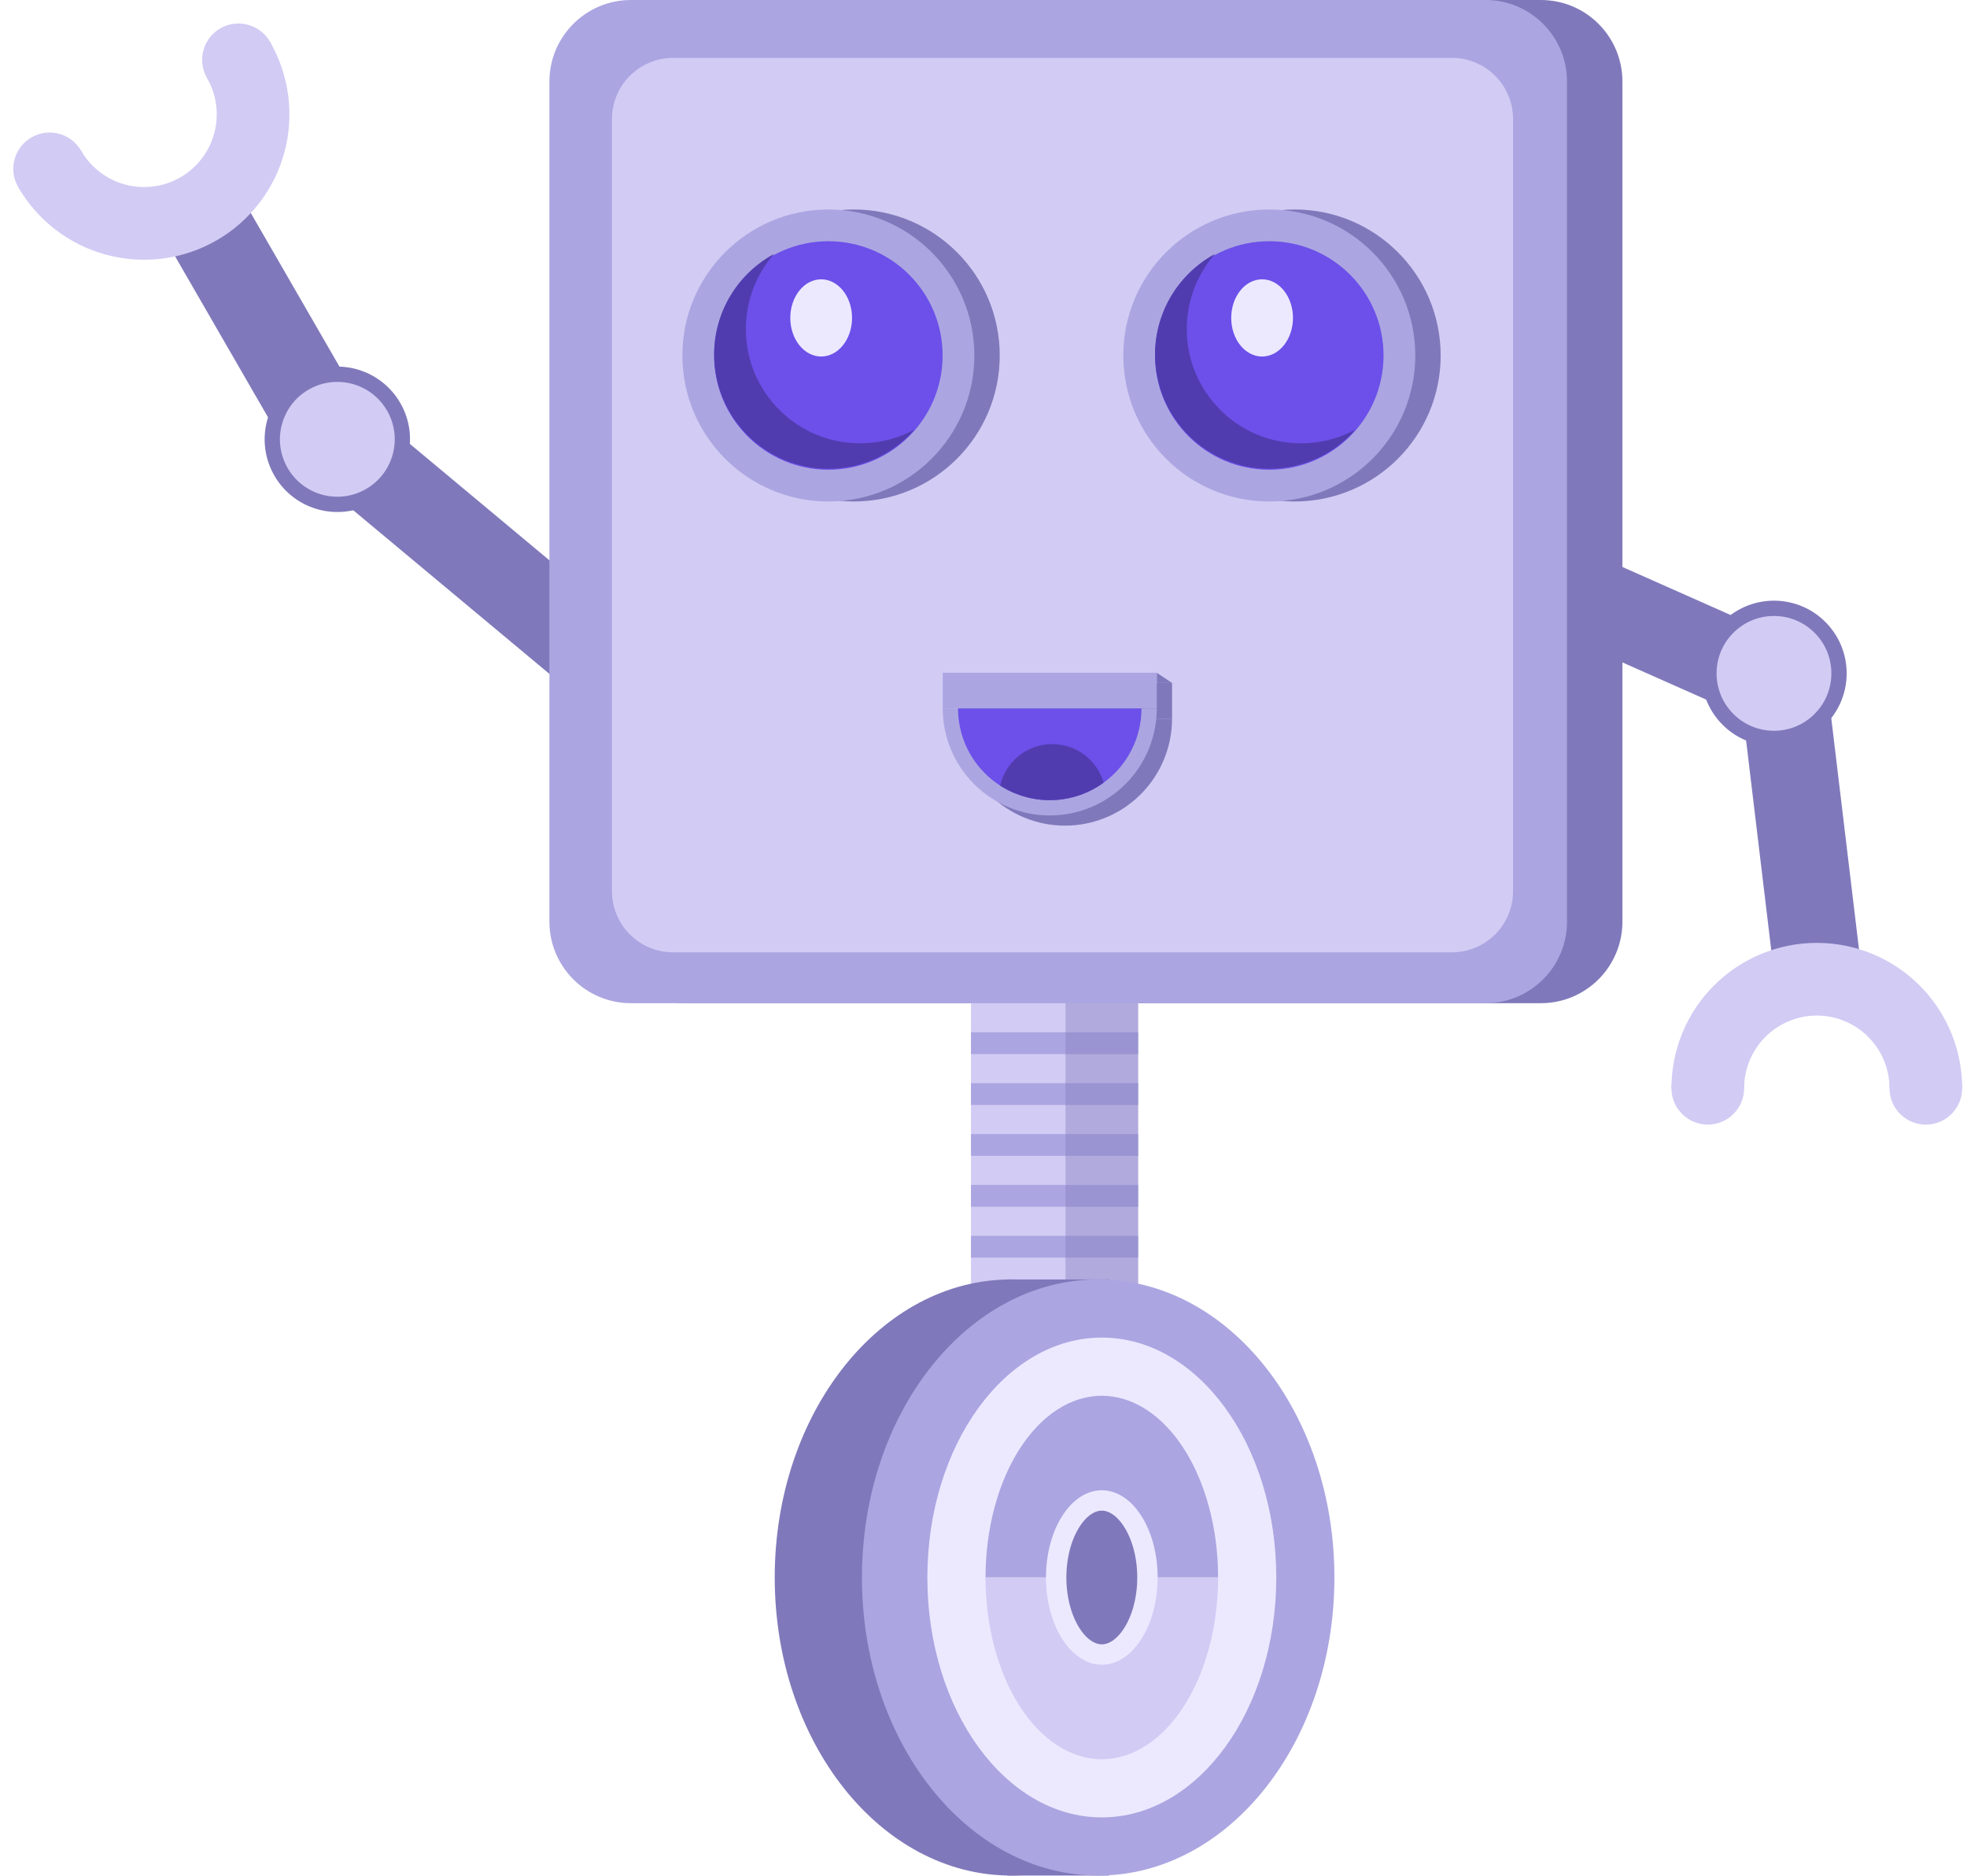
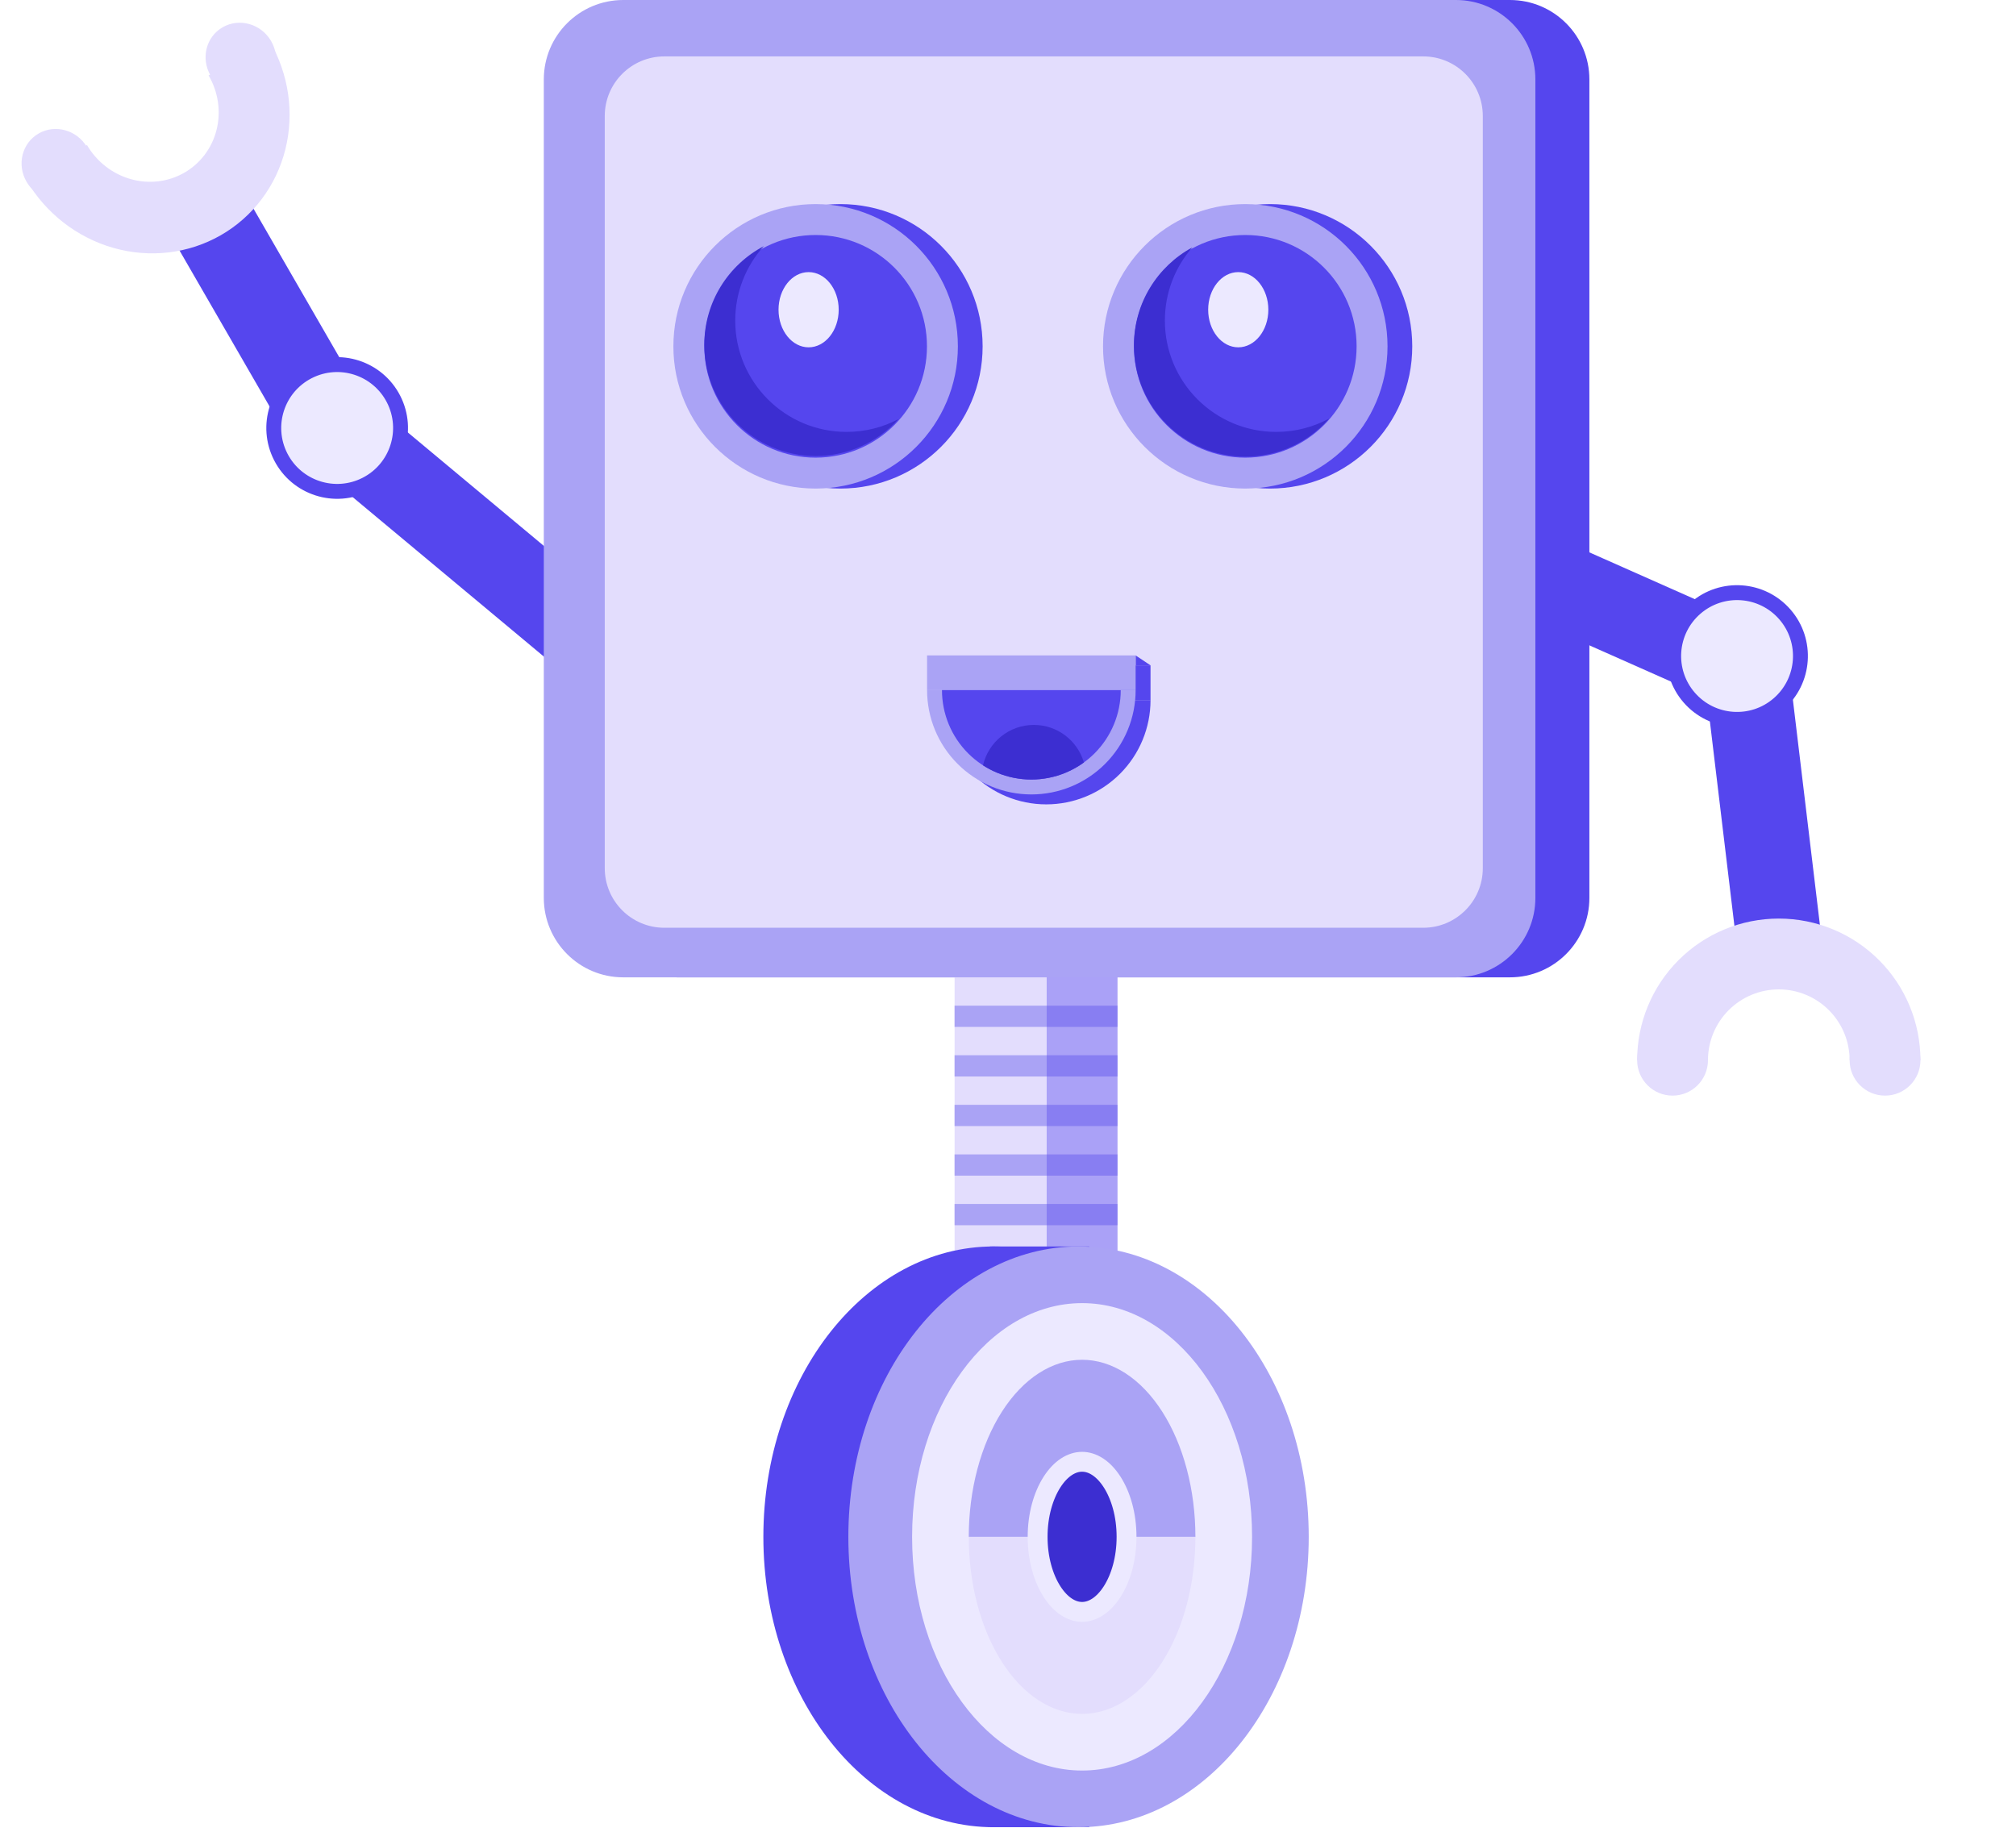
- <svg xmlns="http://www.w3.org/2000/svg" width="386" height="368" viewBox="0 0 386 368" fill="none">
-   <rect x="42.937" y="30.917" width="58.614" height="17.116" rx="8.558" transform="rotate(60 42.937 30.917)" fill="#7F79BB" />
-   <circle cx="125.048" cy="106.127" r="15.616" fill="#D2CBF4" stroke="#7F79BB" stroke-width="3" />
-   <rect x="68.397" y="77.059" width="86.337" height="17.116" rx="8.558" transform="rotate(39.8295 68.3965 77.0586)" fill="#7F79BB" />
-   <circle cx="66.198" cy="86.197" r="12.764" transform="rotate(62.8889 66.1983 86.1965)" fill="#D2CBF4" stroke="#7F79BB" stroke-width="3" />
-   <rect width="86.337" height="17.116" rx="8.558" transform="matrix(-0.913987 -0.405743 -0.405743 0.913987 356.858 128.327)" fill="#7F79BB" />
-   <rect width="68.442" height="17.116" rx="8.558" transform="matrix(0.119129 0.992879 0.992879 -0.119129 340.749 129.435)" fill="#7F79BB" />
-   <circle r="15.616" transform="matrix(-1 0 0 1 293.241 97.1163)" fill="#D2CBF4" stroke="#7F79BB" stroke-width="3" />
-   <circle r="12.764" transform="matrix(0.655708 0.755014 0.755014 -0.655708 348.122 132.122)" fill="#D2CBF4" stroke="#7F79BB" stroke-width="3" />
-   <rect x="118.692" width="199.69" height="196.837" rx="16" fill="#7F79BB" />
-   <rect x="223.35" y="148.341" width="149.767" height="32.806" rx="16.403" transform="rotate(90 223.35 148.341)" fill="#D2CBF4" />
-   <rect x="197.675" y="251.039" width="19.969" height="116.961" fill="#7F79BB" />
-   <ellipse cx="198.388" cy="309.52" rx="46.357" ry="58.481" fill="#7F79BB" />
-   <rect x="223.35" y="212.527" width="4.279" height="32.806" transform="rotate(90 223.35 212.527)" fill="#ABA6E1" />
-   <rect x="223.35" y="222.512" width="4.279" height="32.806" transform="rotate(90 223.35 222.512)" fill="#ABA6E1" />
-   <rect x="223.35" y="232.496" width="4.279" height="32.806" transform="rotate(90 223.35 232.496)" fill="#ABA6E1" />
-   <rect x="223.35" y="242.48" width="4.279" height="32.806" transform="rotate(90 223.35 242.48)" fill="#ABA6E1" />
-   <rect x="223.35" y="202.543" width="4.279" height="32.806" transform="rotate(90 223.35 202.543)" fill="#ABA6E1" />
-   <rect opacity="0.4" x="223.35" y="148.341" width="149.767" height="14.264" rx="7.132" transform="rotate(90 223.35 148.341)" fill="#7F79BB" />
-   <rect x="107.815" width="199.69" height="196.837" rx="16" fill="#ABA6E1" />
-   <rect x="120.09" y="11.36" width="176.829" height="175.492" rx="12" fill="#D2CBF4" />
-   <path d="M227 134H230L227 132V134Z" fill="#7F79BB" />
-   <path d="M188.002 141C188.002 146.57 190.214 151.911 194.153 155.849C198.091 159.788 203.432 162 209.002 162C214.571 162 219.913 159.788 223.851 155.849C227.789 151.911 230.002 146.57 230.002 141L209.002 141L188.002 141Z" fill="#7F79BB" />
-   <rect x="188" y="134" width="42" height="7" fill="#7F79BB" />
-   <path d="M185.002 139C185.002 141.758 185.545 144.489 186.6 147.036C187.656 149.584 189.203 151.899 191.153 153.849C193.103 155.799 195.418 157.346 197.966 158.401C200.513 159.457 203.244 160 206.002 160C208.76 160 211.49 159.457 214.038 158.401C216.586 157.346 218.901 155.799 220.851 153.849C222.801 151.899 224.348 149.584 225.403 147.036C226.459 144.489 227.002 141.758 227.002 139H206.002L185.002 139Z" fill="#ABA6E1" />
-   <rect x="185" y="132" width="42" height="7" fill="#ABA6E1" />
-   <path d="M188.002 139C188.002 141.364 188.468 143.704 189.372 145.888C190.277 148.072 191.603 150.056 193.274 151.728C194.945 153.399 196.93 154.725 199.114 155.63C201.298 156.534 203.638 157 206.002 157C208.366 157 210.706 156.534 212.89 155.63C215.074 154.725 217.058 153.399 218.73 151.728C220.401 150.056 221.727 148.072 222.632 145.888C223.536 143.704 224.002 141.364 224.002 139H206.002L188.002 139Z" fill="#6C50E9" />
-   <circle cx="254.066" cy="69.75" r="28.647" fill="#7F79BB" />
-   <circle cx="249.084" cy="69.75" r="28.647" fill="#ABA6E1" />
-   <circle cx="249.084" cy="69.75" r="22.42" fill="#6C50E9" />
-   <ellipse cx="247.67" cy="62.378" rx="6.059" ry="7.574" fill="#ECE9FF" />
-   <path fill-rule="evenodd" clip-rule="evenodd" d="M265.973 84.293C262.802 86.011 259.171 86.986 255.312 86.986C242.929 86.986 232.892 76.948 232.892 64.566C232.892 58.921 234.978 53.763 238.422 49.821C231.42 53.614 226.664 61.026 226.664 69.549C226.664 81.931 236.702 91.968 249.084 91.968C255.82 91.968 261.863 88.997 265.973 84.293Z" fill="#513CAF" />
-   <circle cx="167.54" cy="69.75" r="28.647" fill="#7F79BB" />
-   <circle cx="162.558" cy="69.75" r="28.647" fill="#ABA6E1" />
-   <circle cx="162.558" cy="69.75" r="22.42" fill="#6C50E9" />
-   <ellipse cx="161.145" cy="62.378" rx="6.059" ry="7.574" fill="#ECE9FF" />
-   <path fill-rule="evenodd" clip-rule="evenodd" d="M179.448 84.293C176.277 86.011 172.645 86.986 168.786 86.986C156.404 86.986 146.366 76.948 146.366 64.566C146.366 58.921 148.453 53.763 151.897 49.821C144.894 53.614 140.139 61.026 140.139 69.549C140.139 81.931 150.176 91.968 162.558 91.968C169.295 91.968 175.338 88.997 179.448 84.293Z" fill="#513CAF" />
-   <ellipse cx="215.505" cy="309.52" rx="46.357" ry="58.481" fill="#ABA6E1" />
-   <ellipse cx="216.218" cy="309.519" rx="34.233" ry="47.07" fill="#ECE9FF" />
-   <path d="M239.039 309.519C239.039 304.836 238.449 300.2 237.302 295.873C236.155 291.547 234.474 287.616 232.355 284.305C230.236 280.993 227.72 278.367 224.951 276.575C222.182 274.783 219.215 273.86 216.218 273.86C213.221 273.86 210.253 274.783 207.484 276.575C204.715 278.367 202.2 280.993 200.08 284.305C197.961 287.616 196.28 291.547 195.133 295.873C193.986 300.2 193.396 304.836 193.396 309.519L216.218 309.519H239.039Z" fill="#ABA6E1" />
-   <path d="M193.396 309.52C193.396 314.203 193.986 318.84 195.133 323.166C196.28 327.492 197.961 331.423 200.08 334.734C202.2 338.046 204.715 340.672 207.484 342.464C210.253 344.256 213.221 345.179 216.218 345.179C219.215 345.179 222.182 344.256 224.951 342.464C227.72 340.672 230.236 338.046 232.355 334.734C234.474 331.423 236.155 327.492 237.302 323.166C238.449 318.84 239.04 314.203 239.04 309.52L216.218 309.52L193.396 309.52Z" fill="#D2CBF4" />
-   <path d="M225.172 309.52C225.172 313.922 224.026 317.815 222.279 320.545C220.518 323.297 218.327 324.636 216.218 324.636C214.108 324.636 211.918 323.297 210.156 320.545C208.409 317.815 207.263 313.922 207.263 309.52C207.263 305.117 208.409 301.224 210.156 298.495C211.918 295.743 214.108 294.403 216.218 294.403C218.327 294.403 220.518 295.743 222.279 298.495C224.026 301.224 225.172 305.117 225.172 309.52Z" fill="#7F79BB" stroke="#ECE9FF" stroke-width="4" />
-   <path d="M3.566 36.703C7.349 43.255 13.579 48.036 20.887 49.994C28.196 51.953 35.982 50.928 42.534 47.145C49.087 43.362 53.868 37.131 55.826 29.823C57.784 22.515 56.759 14.728 52.976 8.176L40.623 15.308C42.515 18.584 43.028 22.477 42.048 26.131C41.069 29.785 38.679 32.901 35.403 34.792C32.127 36.683 28.233 37.196 24.579 36.217C20.925 35.238 17.81 32.847 15.918 29.571L3.566 36.703Z" fill="#D2CBF4" />
-   <circle cx="46.8" cy="11.742" r="7.132" transform="rotate(60 46.7997 11.7422)" fill="#D2CBF4" />
-   <circle cx="9.742" cy="33.138" r="7.132" transform="rotate(60 9.74164 33.1377)" fill="#D2CBF4" />
-   <path d="M328 213.527C328 205.961 331.005 198.705 336.355 193.356C341.705 188.006 348.961 185 356.527 185C364.093 185 371.349 188.006 376.699 193.356C382.049 198.705 385.054 205.961 385.054 213.527L370.791 213.527C370.791 209.744 369.288 206.116 366.613 203.441C363.938 200.767 360.31 199.264 356.527 199.264C352.744 199.264 349.116 200.767 346.441 203.441C343.766 206.116 342.264 209.744 342.264 213.527L328 213.527Z" fill="#D2CBF4" />
-   <circle r="7.132" transform="matrix(-4.37114e-08 -1 -1 4.37114e-08 377.922 213.527)" fill="#D2CBF4" />
-   <circle r="7.132" transform="matrix(-4.37114e-08 -1 -1 4.37114e-08 335.132 213.527)" fill="#D2CBF4" />
-   <path fill-rule="evenodd" clip-rule="evenodd" d="M216.583 153.56C215.312 149.192 211.279 146 206.5 146C201.512 146 197.337 149.478 196.266 154.141C197.166 154.72 198.118 155.218 199.112 155.63C201.296 156.534 203.636 157 206 157C208.364 157 210.705 156.534 212.888 155.63C214.2 155.087 215.44 154.391 216.583 153.56Z" fill="#513CAF" />
+ <svg xmlns="http://www.w3.org/2000/svg" width="406" height="368" viewBox="0 0 406 368" fill="none">
+   <rect x="44.639" y="30.917" width="58.614" height="17.116" rx="8.558" transform="rotate(60 44.6387 30.917)" fill="#5546EE" />
+   <circle cx="126.75" cy="106.127" r="15.616" fill="#ECE9FF" stroke="#5546EE" stroke-width="3" />
+   <rect x="70.098" y="77.059" width="86.337" height="17.116" rx="8.558" transform="rotate(39.8295 70.0984 77.0591)" fill="#5546EE" />
+   <circle cx="67.9" cy="86.197" r="12.764" transform="rotate(62.8889 67.9005 86.1965)" fill="#ECE9FF" stroke="#5546EE" stroke-width="3" />
+   <rect width="86.337" height="17.116" rx="8.558" transform="matrix(-0.913987 -0.405743 -0.405743 0.913987 358.56 128.327)" fill="#5546EE" />
+   <rect width="68.442" height="17.116" rx="8.558" transform="matrix(0.119129 0.992879 0.992879 -0.119129 342.45 129.435)" fill="#5546EE" />
+   <circle r="15.616" transform="matrix(-1 0 0 1 294.942 97.1163)" fill="#ECE9FF" stroke="#5546EE" stroke-width="3" />
+   <circle r="12.764" transform="matrix(0.655708 0.755014 0.755014 -0.655708 349.824 132.122)" fill="#ECE9FF" stroke="#5546EE" stroke-width="3" />
+   <rect x="120.394" width="199.69" height="196.837" rx="16" fill="#5546EE" />
+   <rect x="225.051" y="148.341" width="149.767" height="32.806" rx="16.403" transform="rotate(90 225.051 148.341)" fill="#E3DDFD" />
+   <rect x="199.377" y="251.039" width="19.969" height="116.961" fill="#5546EE" />
+   <ellipse cx="200.09" cy="309.52" rx="46.357" ry="58.481" fill="#5546EE" />
+   <rect x="225.051" y="212.527" width="4.279" height="32.806" transform="rotate(90 225.051 212.527)" fill="#AAA3F5" />
+   <rect x="225.051" y="222.512" width="4.279" height="32.806" transform="rotate(90 225.051 222.512)" fill="#AAA3F5" />
+   <rect x="225.051" y="232.496" width="4.279" height="32.806" transform="rotate(90 225.051 232.496)" fill="#AAA3F5" />
+   <rect x="225.051" y="242.48" width="4.279" height="32.806" transform="rotate(90 225.051 242.48)" fill="#AAA3F5" />
+   <rect x="225.051" y="202.543" width="4.279" height="32.806" transform="rotate(90 225.051 202.543)" fill="#AAA3F5" />
+   <rect opacity="0.4" x="225.051" y="148.341" width="149.767" height="14.264" rx="7.132" transform="rotate(90 225.051 148.341)" fill="#5546EE" />
+   <rect x="109.517" width="199.69" height="196.837" rx="16" fill="#AAA3F5" />
+   <rect x="121.792" y="11.36" width="176.829" height="175.492" rx="12" fill="#E3DDFD" />
+   <path d="M228.702 134H231.702L228.702 132V134Z" fill="#5546EE" />
+   <path d="M189.704 141C189.704 146.57 191.916 151.911 195.854 155.849C199.793 159.788 205.134 162 210.704 162C216.273 162 221.615 159.788 225.553 155.849C229.491 151.911 231.704 146.57 231.704 141L210.704 141L189.704 141Z" fill="#5546EE" />
+   <rect x="189.702" y="134" width="42" height="7" fill="#5546EE" />
+   <path d="M186.704 139C186.704 141.758 187.247 144.489 188.302 147.036C189.357 149.584 190.904 151.899 192.854 153.849C194.804 155.799 197.119 157.346 199.667 158.401C202.215 159.457 204.946 160 207.704 160C210.461 160 213.192 159.457 215.74 158.401C218.288 157.346 220.603 155.799 222.553 153.849C224.503 151.899 226.05 149.584 227.105 147.036C228.16 144.489 228.704 141.758 228.704 139H207.704L186.704 139Z" fill="#AAA3F5" />
+   <rect x="186.702" y="132" width="42" height="7" fill="#AAA3F5" />
+   <path d="M189.704 139C189.704 141.364 190.169 143.704 191.074 145.888C191.978 148.072 193.304 150.056 194.976 151.728C196.647 153.399 198.631 154.725 200.815 155.63C202.999 156.534 205.34 157 207.704 157C210.067 157 212.408 156.534 214.592 155.63C216.776 154.725 218.76 153.399 220.432 151.728C222.103 150.056 223.429 148.072 224.333 145.888C225.238 143.704 225.704 141.364 225.704 139H207.704L189.704 139Z" fill="#5546EE" />
+   <circle cx="255.767" cy="69.75" r="28.647" fill="#5546EE" />
+   <circle cx="250.785" cy="69.75" r="28.647" fill="#AAA3F5" />
+   <circle cx="250.785" cy="69.75" r="22.42" fill="#5546EE" />
+   <ellipse cx="249.371" cy="62.377" rx="6.059" ry="7.574" fill="#ECE9FF" />
+   <path fill-rule="evenodd" clip-rule="evenodd" d="M267.674 84.293C264.504 86.011 260.872 86.986 257.013 86.986C244.631 86.986 234.593 76.948 234.593 64.566C234.593 58.921 236.68 53.763 240.124 49.821C233.121 53.614 228.365 61.026 228.365 69.549C228.365 81.931 238.403 91.968 250.785 91.968C257.522 91.968 263.565 88.997 267.674 84.293Z" fill="#3C2ED1" />
+   <circle cx="169.243" cy="69.75" r="28.647" fill="#5546EE" />
+   <circle cx="164.26" cy="69.75" r="28.647" fill="#AAA3F5" />
+   <circle cx="164.26" cy="69.75" r="22.42" fill="#5546EE" />
+   <ellipse cx="162.846" cy="62.377" rx="6.059" ry="7.574" fill="#ECE9FF" />
+   <path fill-rule="evenodd" clip-rule="evenodd" d="M180.932 84.41C177.813 86.055 174.259 86.986 170.488 86.986C158.106 86.986 148.068 76.948 148.068 64.566C148.068 58.803 150.243 53.548 153.816 49.576C146.695 53.332 141.841 60.809 141.841 69.42C141.841 81.802 151.878 91.839 164.26 91.839C170.879 91.839 176.828 88.971 180.932 84.41Z" fill="#3C2ED1" />
+   <ellipse cx="217.206" cy="309.52" rx="46.357" ry="58.481" fill="#AAA3F5" />
+   <ellipse cx="217.92" cy="309.519" rx="34.233" ry="47.07" fill="#ECE9FF" />
+   <path d="M240.741 309.519C240.741 304.836 240.151 300.2 239.004 295.873C237.857 291.547 236.176 287.616 234.057 284.305C231.938 280.993 229.422 278.367 226.653 276.575C223.884 274.783 220.917 273.86 217.92 273.86C214.923 273.86 211.955 274.783 209.186 276.575C206.417 278.367 203.901 280.993 201.782 284.305C199.663 287.616 197.982 291.547 196.835 295.873C195.688 300.2 195.098 304.836 195.098 309.519L217.92 309.519H240.741Z" fill="#AAA3F5" />
+   <path d="M195.098 309.519C195.098 314.202 195.688 318.839 196.835 323.165C197.982 327.492 199.663 331.423 201.782 334.734C203.901 338.045 206.417 340.672 209.186 342.464C211.955 344.256 214.923 345.178 217.92 345.178C220.916 345.178 223.884 344.256 226.653 342.464C229.422 340.672 231.938 338.045 234.057 334.734C236.176 331.423 237.857 327.492 239.004 323.165C240.151 318.839 240.741 314.202 240.741 309.519L217.92 309.519L195.098 309.519Z" fill="#E3DDFD" />
+   <path d="M226.874 309.519C226.874 313.922 225.728 317.815 223.981 320.544C222.22 323.296 220.029 324.636 217.92 324.636C215.81 324.636 213.62 323.296 211.858 320.544C210.111 317.815 208.965 313.922 208.965 309.519C208.965 305.117 210.111 301.224 211.858 298.494C213.62 295.742 215.81 294.403 217.92 294.403C220.029 294.403 222.22 295.742 223.981 298.494C225.728 301.224 226.874 305.117 226.874 309.519Z" fill="#3C2ED1" stroke="#ECE9FF" stroke-width="4" />
+   <path d="M5.267 36.222C9.162 42.902 15.477 47.831 22.825 49.924C30.172 52.018 37.949 51.105 44.446 47.386C50.943 43.667 55.626 37.446 57.466 30.093C59.306 22.74 58.153 14.856 54.258 8.176L42.011 15.188C43.958 18.528 44.535 22.47 43.615 26.146C42.694 29.823 40.353 32.933 37.104 34.792C33.856 36.652 29.967 37.109 26.294 36.062C22.62 35.015 19.462 32.55 17.515 29.21L5.267 36.222Z" fill="#E3DDFD" />
+   <ellipse rx="7.258" ry="7.029" transform="matrix(0.503028 0.862194 -0.866504 0.495649 48.5017 11.7422)" fill="#E3DDFD" />
+   <ellipse rx="7.258" ry="7.029" transform="matrix(0.503028 0.862194 -0.866504 0.495649 11.4438 33.1375)" fill="#E3DDFD" />
+   <path d="M329.702 213.527C329.702 205.961 332.707 198.705 338.057 193.356C343.407 188.006 350.663 185 358.229 185C365.795 185 373.051 188.006 378.401 193.356C383.751 198.705 386.756 205.961 386.756 213.527L372.493 213.527C372.493 209.744 370.99 206.116 368.315 203.441C365.64 200.767 362.012 199.264 358.229 199.264C354.446 199.264 350.818 200.767 348.143 203.441C345.468 206.116 343.965 209.744 343.965 213.527L329.702 213.527Z" fill="#E3DDFD" />
+   <circle r="7.132" transform="matrix(-4.70652e-08 -1 -1 4.05965e-08 379.624 213.527)" fill="#E3DDFD" />
+   <circle r="7.132" transform="matrix(-4.70652e-08 -1 -1 4.05965e-08 336.834 213.527)" fill="#E3DDFD" />
+   <path fill-rule="evenodd" clip-rule="evenodd" d="M218.285 153.56C217.013 149.192 212.981 146 208.202 146C203.214 146 199.039 149.478 197.968 154.141C198.868 154.72 199.82 155.218 200.814 155.63C202.998 156.534 205.338 157 207.702 157C210.066 157 212.406 156.534 214.59 155.63C215.902 155.087 217.142 154.391 218.285 153.56Z" fill="#3C2ED1" />
</svg>
